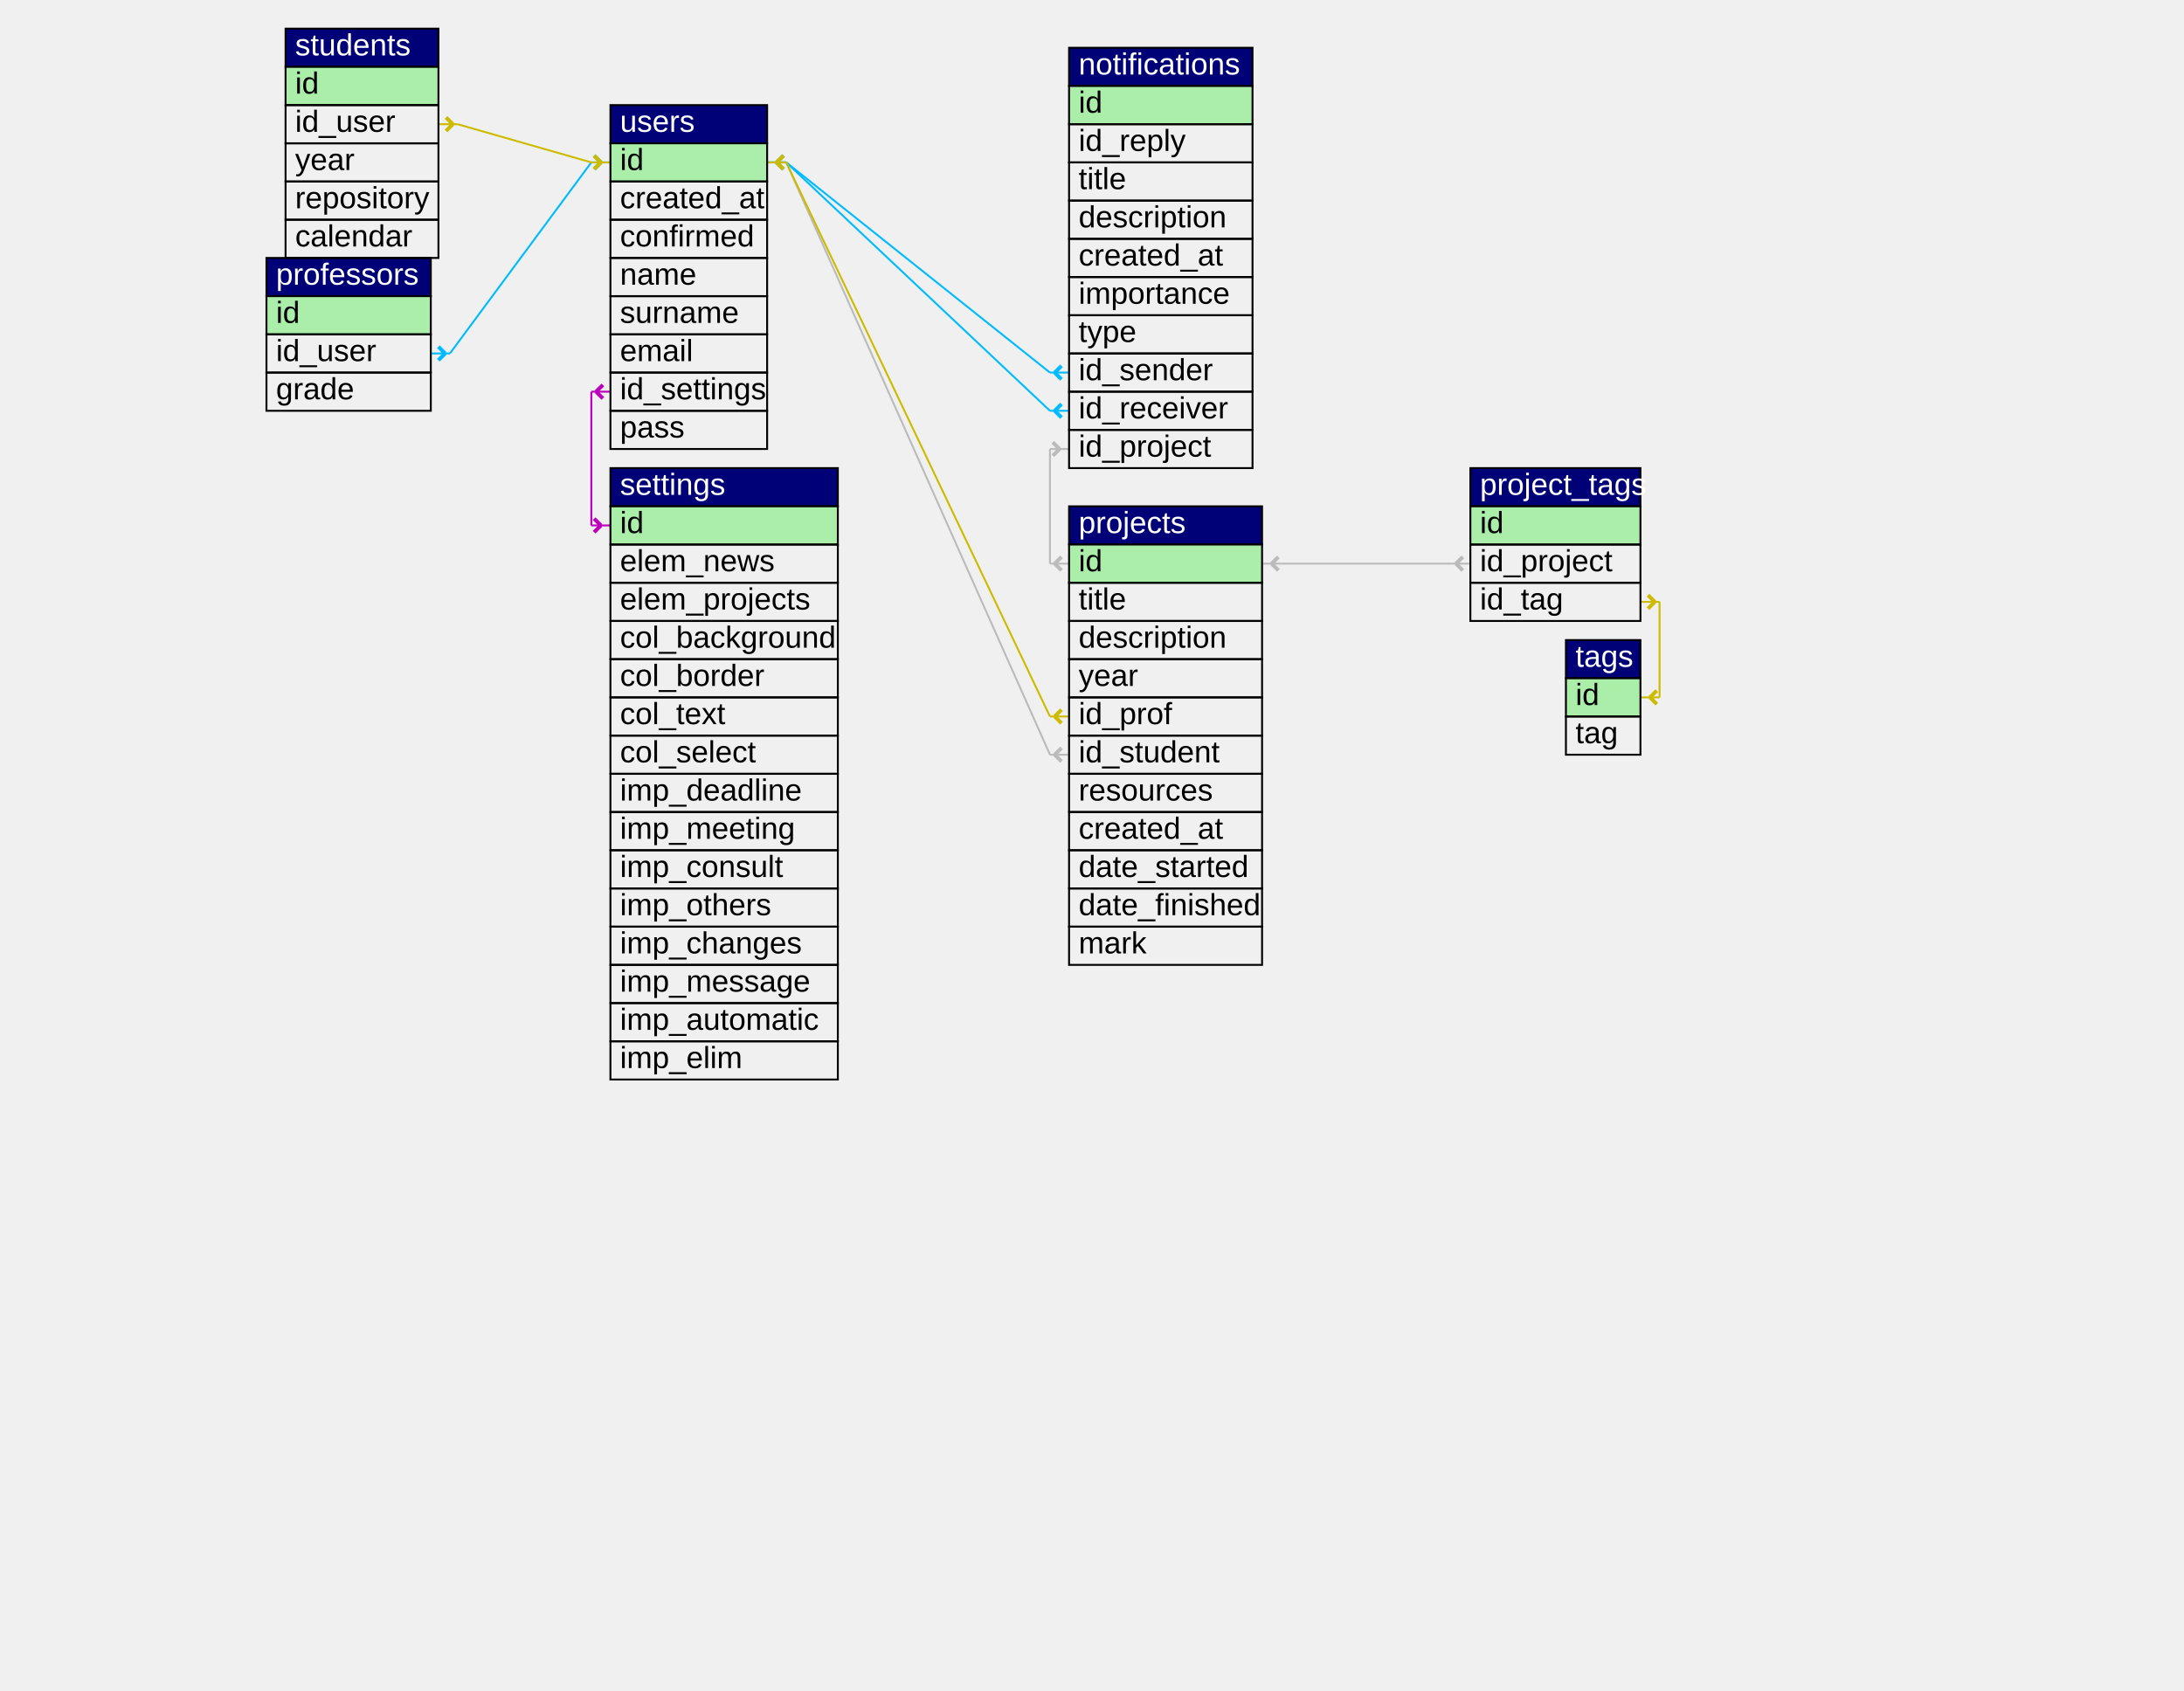
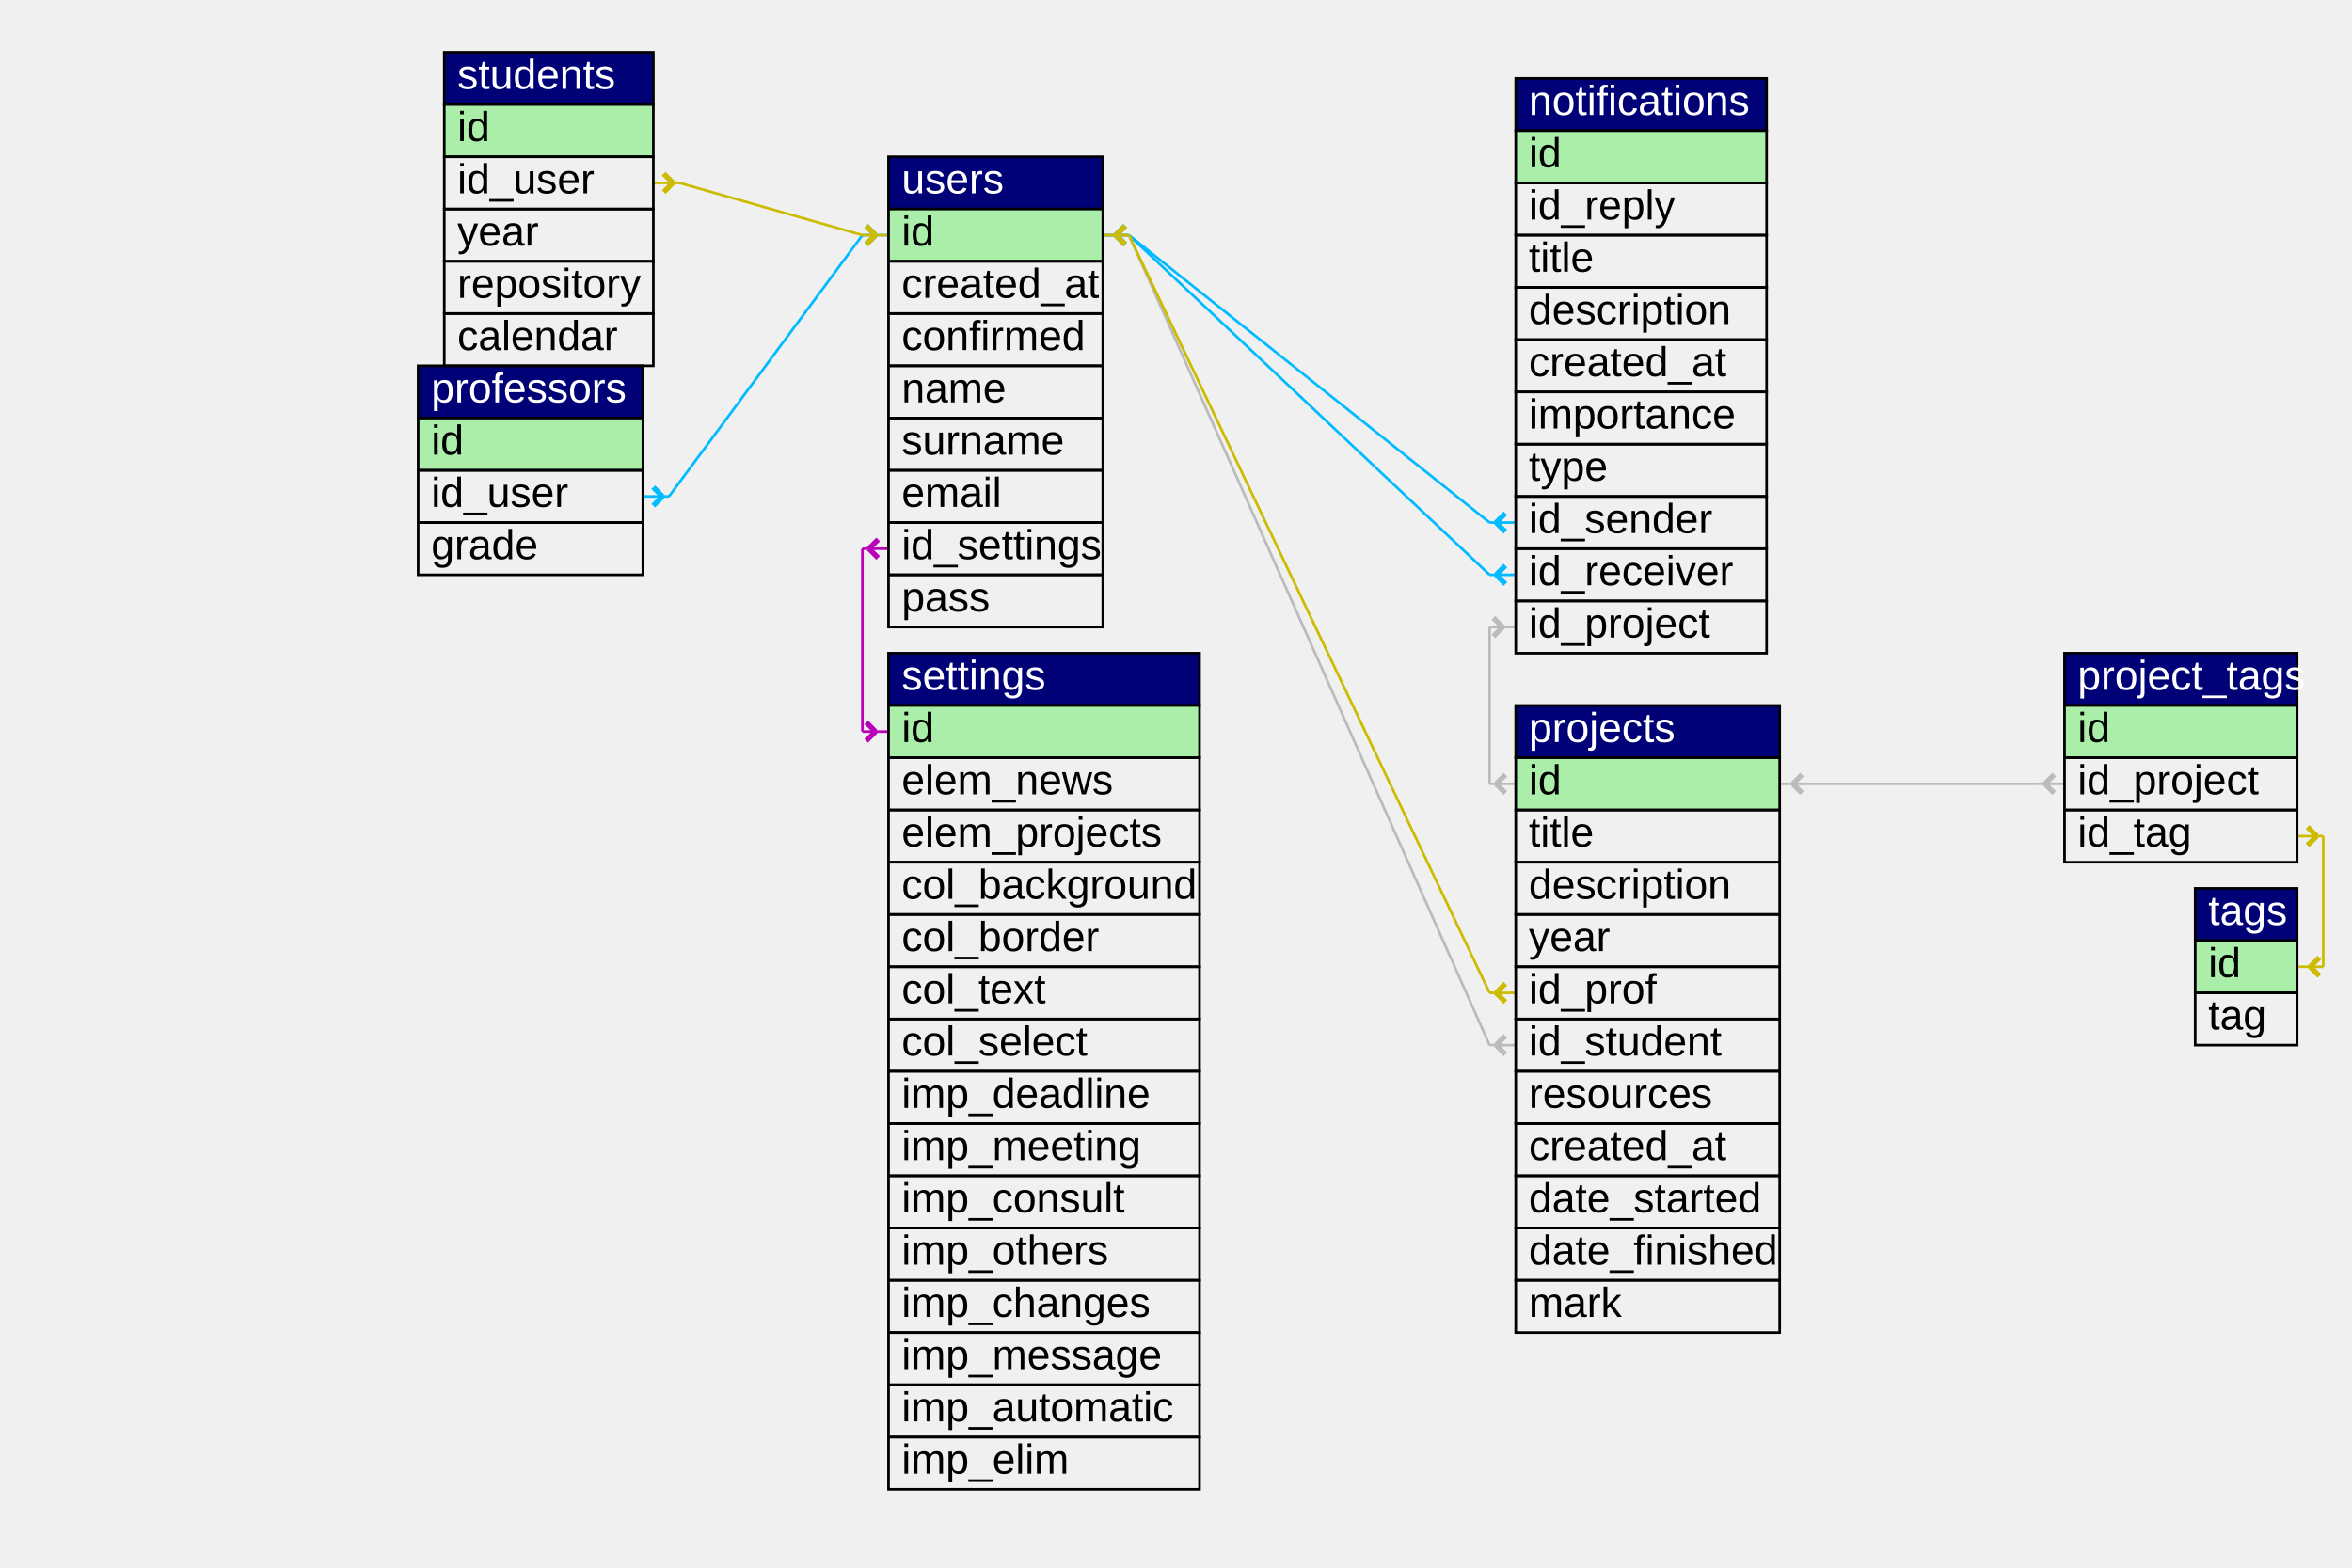
- <svg xmlns="http://www.w3.org/2000/svg" viewBox="145 305 894 885" width="749px" height="580px" version="1.1">
+ <svg xmlns="http://www.w3.org/2000/svg" viewBox="300 300 300 600" width="1500px" height="1000px" version="1.1">
  <line x1="580" y1="500" x2="570" y2="500" style="stroke:#0bf;stroke-width:1;" />
  <line x1="432" y1="390" x2="422" y2="390" style="stroke:#0bf;stroke-width:1;" />
  <line x1="570" y1="500" x2="432" y2="390" style="stroke:#0bf;stroke-width:1;" />
  <line x1="572.5" y1="500" x2="576.036" y2="503.536" style="stroke:#0bf;stroke-width:2;" />
  <line x1="572.5" y1="500" x2="576.036" y2="496.464" style="stroke:#0bf;stroke-width:2;" />
  <line x1="427" y1="390" x2="430.536" y2="393.536" style="stroke:#0bf;stroke-width:2;" />
  <line x1="427" y1="390" x2="430.536" y2="386.464" style="stroke:#0bf;stroke-width:2;" />
  <line x1="580" y1="520" x2="570" y2="520" style="stroke:#0bf;stroke-width:1;" />
  <line x1="432" y1="390" x2="422" y2="390" style="stroke:#0bf;stroke-width:1;" />
  <line x1="570" y1="520" x2="432" y2="390" style="stroke:#0bf;stroke-width:1;" />
  <line x1="572.5" y1="520" x2="576.036" y2="523.536" style="stroke:#0bf;stroke-width:2;" />
  <line x1="572.5" y1="520" x2="576.036" y2="516.464" style="stroke:#0bf;stroke-width:2;" />
  <line x1="427" y1="390" x2="430.536" y2="393.536" style="stroke:#0bf;stroke-width:2;" />
  <line x1="427" y1="390" x2="430.536" y2="386.464" style="stroke:#0bf;stroke-width:2;" />
  <line x1="246" y1="490" x2="256" y2="490" style="stroke:#0bf;stroke-width:1;" />
  <line x1="330" y1="390" x2="340" y2="390" style="stroke:#0bf;stroke-width:1;" />
  <line x1="256" y1="490" x2="330" y2="390" style="stroke:#0bf;stroke-width:1;" />
  <line x1="253.5" y1="490" x2="249.964" y2="493.536" style="stroke:#0bf;stroke-width:2;" />
  <line x1="253.5" y1="490" x2="249.964" y2="486.464" style="stroke:#0bf;stroke-width:2;" />
  <line x1="335" y1="390" x2="331.464" y2="393.536" style="stroke:#0bf;stroke-width:2;" />
  <line x1="335" y1="390" x2="331.464" y2="386.464" style="stroke:#0bf;stroke-width:2;" />
  <line x1="580" y1="700" x2="570" y2="700" style="stroke:#bbb;stroke-width:1;" />
  <line x1="432" y1="390" x2="422" y2="390" style="stroke:#bbb;stroke-width:1;" />
  <line x1="570" y1="700" x2="432" y2="390" style="stroke:#bbb;stroke-width:1;" />
  <line x1="572.5" y1="700" x2="576.036" y2="703.536" style="stroke:#bbb;stroke-width:2;" />
  <line x1="572.5" y1="700" x2="576.036" y2="696.464" style="stroke:#bbb;stroke-width:2;" />
  <line x1="427" y1="390" x2="430.536" y2="393.536" style="stroke:#bbb;stroke-width:2;" />
  <line x1="427" y1="390" x2="430.536" y2="386.464" style="stroke:#bbb;stroke-width:2;" />
  <line x1="580" y1="680" x2="570" y2="680" style="stroke:#cb0;stroke-width:1;" />
  <line x1="432" y1="390" x2="422" y2="390" style="stroke:#cb0;stroke-width:1;" />
  <line x1="570" y1="680" x2="432" y2="390" style="stroke:#cb0;stroke-width:1;" />
  <line x1="572.5" y1="680" x2="576.036" y2="683.536" style="stroke:#cb0;stroke-width:2;" />
  <line x1="572.5" y1="680" x2="576.036" y2="676.464" style="stroke:#cb0;stroke-width:2;" />
  <line x1="427" y1="390" x2="430.536" y2="393.536" style="stroke:#cb0;stroke-width:2;" />
  <line x1="427" y1="390" x2="430.536" y2="386.464" style="stroke:#cb0;stroke-width:2;" />
  <line x1="580" y1="600" x2="570" y2="600" style="stroke:#bbb;stroke-width:1;" />
  <line x1="570" y1="540" x2="580" y2="540" style="stroke:#bbb;stroke-width:1;" />
  <line x1="570" y1="600" x2="570" y2="540" style="stroke:#bbb;stroke-width:1;" />
  <line x1="572.5" y1="600" x2="576.036" y2="603.536" style="stroke:#bbb;stroke-width:2;" />
  <line x1="572.5" y1="600" x2="576.036" y2="596.464" style="stroke:#bbb;stroke-width:2;" />
  <line x1="575" y1="540" x2="571.464" y2="543.536" style="stroke:#bbb;stroke-width:2;" />
  <line x1="575" y1="540" x2="571.464" y2="536.464" style="stroke:#bbb;stroke-width:2;" />
  <line x1="790" y1="600" x2="780" y2="600" style="stroke:#bbb;stroke-width:1;" />
  <line x1="691" y1="600" x2="681" y2="600" style="stroke:#bbb;stroke-width:1;" />
  <line x1="780" y1="600" x2="691" y2="600" style="stroke:#bbb;stroke-width:1;" />
  <line x1="782.5" y1="600" x2="786.036" y2="603.536" style="stroke:#bbb;stroke-width:2;" />
  <line x1="782.5" y1="600" x2="786.036" y2="596.464" style="stroke:#bbb;stroke-width:2;" />
  <line x1="686" y1="600" x2="689.536" y2="603.536" style="stroke:#bbb;stroke-width:2;" />
  <line x1="686" y1="600" x2="689.536" y2="596.464" style="stroke:#bbb;stroke-width:2;" />
  <line x1="879" y1="620" x2="889" y2="620" style="stroke:#cb0;stroke-width:1;" />
  <line x1="889" y1="670" x2="879" y2="670" style="stroke:#cb0;stroke-width:1;" />
  <line x1="889" y1="620" x2="889" y2="670" style="stroke:#cb0;stroke-width:1;" />
  <line x1="886.5" y1="620" x2="882.964" y2="623.536" style="stroke:#cb0;stroke-width:2;" />
  <line x1="886.5" y1="620" x2="882.964" y2="616.464" style="stroke:#cb0;stroke-width:2;" />
  <line x1="884" y1="670" x2="887.536" y2="673.536" style="stroke:#cb0;stroke-width:2;" />
  <line x1="884" y1="670" x2="887.536" y2="666.464" style="stroke:#cb0;stroke-width:2;" />
  <line x1="250" y1="370" x2="260" y2="370" style="stroke:#cb0;stroke-width:1;" />
  <line x1="330" y1="390" x2="340" y2="390" style="stroke:#cb0;stroke-width:1;" />
  <line x1="260" y1="370" x2="330" y2="390" style="stroke:#cb0;stroke-width:1;" />
  <line x1="257.5" y1="370" x2="253.964" y2="373.536" style="stroke:#cb0;stroke-width:2;" />
  <line x1="257.5" y1="370" x2="253.964" y2="366.464" style="stroke:#cb0;stroke-width:2;" />
  <line x1="335" y1="390" x2="331.464" y2="393.536" style="stroke:#cb0;stroke-width:2;" />
  <line x1="335" y1="390" x2="331.464" y2="386.464" style="stroke:#cb0;stroke-width:2;" />
  <line x1="340" y1="510" x2="330" y2="510" style="stroke:#b0b;stroke-width:1;" />
  <line x1="330" y1="580" x2="340" y2="580" style="stroke:#b0b;stroke-width:1;" />
  <line x1="330" y1="510" x2="330" y2="580" style="stroke:#b0b;stroke-width:1;" />
  <line x1="332.5" y1="510" x2="336.036" y2="513.536" style="stroke:#b0b;stroke-width:2;" />
  <line x1="332.5" y1="510" x2="336.036" y2="506.464" style="stroke:#b0b;stroke-width:2;" />
  <line x1="335" y1="580" x2="331.464" y2="583.536" style="stroke:#b0b;stroke-width:2;" />
  <line x1="335" y1="580" x2="331.464" y2="576.464" style="stroke:#b0b;stroke-width:2;" />
  <rect width="96" height="20" x="580" y="330" style="fill:#007;stroke:black;" />
  <text width="96" height="20" x="585" y="344" style="fill:#fff;" font-family="Arial" font-size="16px"> notifications</text>
  <rect width="96" height="20" x="580" y="350" style="fill:#aea;stroke:black;" />
  <text width="96" height="20" x="585" y="364" style="fill:black;" font-family="Arial" font-size="16px">id</text>
  <rect width="96" height="20" x="580" y="370" style="fill:none;stroke:black;" />
  <text width="96" height="20" x="585" y="384" style="fill:black;" font-family="Arial" font-size="16px">id_reply</text>
  <rect width="96" height="20" x="580" y="390" style="fill:none;stroke:black;" />
  <text width="96" height="20" x="585" y="404" style="fill:black;" font-family="Arial" font-size="16px">title</text>
  <rect width="96" height="20" x="580" y="410" style="fill:none;stroke:black;" />
  <text width="96" height="20" x="585" y="424" style="fill:black;" font-family="Arial" font-size="16px">description</text>
  <rect width="96" height="20" x="580" y="430" style="fill:none;stroke:black;" />
  <text width="96" height="20" x="585" y="444" style="fill:black;" font-family="Arial" font-size="16px">created_at</text>
  <rect width="96" height="20" x="580" y="450" style="fill:none;stroke:black;" />
  <text width="96" height="20" x="585" y="464" style="fill:black;" font-family="Arial" font-size="16px">importance</text>
  <rect width="96" height="20" x="580" y="470" style="fill:none;stroke:black;" />
  <text width="96" height="20" x="585" y="484" style="fill:black;" font-family="Arial" font-size="16px">type</text>
  <rect width="96" height="20" x="580" y="490" style="fill:none;stroke:black;" />
  <text width="96" height="20" x="585" y="504" style="fill:black;" font-family="Arial" font-size="16px">id_sender</text>
  <rect width="96" height="20" x="580" y="510" style="fill:none;stroke:black;" />
  <text width="96" height="20" x="585" y="524" style="fill:black;" font-family="Arial" font-size="16px">id_receiver</text>
  <rect width="96" height="20" x="580" y="530" style="fill:none;stroke:black;" />
  <text width="96" height="20" x="585" y="544" style="fill:black;" font-family="Arial" font-size="16px">id_project</text>
  <rect width="86" height="20" x="160" y="440" style="fill:#007;stroke:black;" />
  <text width="86" height="20" x="165" y="454" style="fill:#fff;" font-family="Arial" font-size="16px"> professors</text>
  <rect width="86" height="20" x="160" y="460" style="fill:#aea;stroke:black;" />
  <text width="86" height="20" x="165" y="474" style="fill:black;" font-family="Arial" font-size="16px">id</text>
  <rect width="86" height="20" x="160" y="480" style="fill:none;stroke:black;" />
  <text width="86" height="20" x="165" y="494" style="fill:black;" font-family="Arial" font-size="16px">id_user</text>
  <rect width="86" height="20" x="160" y="500" style="fill:none;stroke:black;" />
  <text width="86" height="20" x="165" y="514" style="fill:black;" font-family="Arial" font-size="16px">grade</text>
  <rect width="101" height="20" x="580" y="570" style="fill:#007;stroke:black;" />
  <text width="101" height="20" x="585" y="584" style="fill:#fff;" font-family="Arial" font-size="16px"> projects</text>
  <rect width="101" height="20" x="580" y="590" style="fill:#aea;stroke:black;" />
  <text width="101" height="20" x="585" y="604" style="fill:black;" font-family="Arial" font-size="16px">id</text>
  <rect width="101" height="20" x="580" y="610" style="fill:none;stroke:black;" />
  <text width="101" height="20" x="585" y="624" style="fill:black;" font-family="Arial" font-size="16px">title</text>
  <rect width="101" height="20" x="580" y="630" style="fill:none;stroke:black;" />
  <text width="101" height="20" x="585" y="644" style="fill:black;" font-family="Arial" font-size="16px">description</text>
  <rect width="101" height="20" x="580" y="650" style="fill:none;stroke:black;" />
  <text width="101" height="20" x="585" y="664" style="fill:black;" font-family="Arial" font-size="16px">year</text>
  <rect width="101" height="20" x="580" y="670" style="fill:none;stroke:black;" />
  <text width="101" height="20" x="585" y="684" style="fill:black;" font-family="Arial" font-size="16px">id_prof</text>
  <rect width="101" height="20" x="580" y="690" style="fill:none;stroke:black;" />
  <text width="101" height="20" x="585" y="704" style="fill:black;" font-family="Arial" font-size="16px">id_student</text>
  <rect width="101" height="20" x="580" y="710" style="fill:none;stroke:black;" />
  <text width="101" height="20" x="585" y="724" style="fill:black;" font-family="Arial" font-size="16px">resources</text>
  <rect width="101" height="20" x="580" y="730" style="fill:none;stroke:black;" />
  <text width="101" height="20" x="585" y="744" style="fill:black;" font-family="Arial" font-size="16px">created_at</text>
  <rect width="101" height="20" x="580" y="750" style="fill:none;stroke:black;" />
  <text width="101" height="20" x="585" y="764" style="fill:black;" font-family="Arial" font-size="16px">date_started</text>
  <rect width="101" height="20" x="580" y="770" style="fill:none;stroke:black;" />
  <text width="101" height="20" x="585" y="784" style="fill:black;" font-family="Arial" font-size="16px">date_finished</text>
  <rect width="101" height="20" x="580" y="790" style="fill:none;stroke:black;" />
  <text width="101" height="20" x="585" y="804" style="fill:black;" font-family="Arial" font-size="16px">mark</text>
  <rect width="89" height="20" x="790" y="550" style="fill:#007;stroke:black;" />
  <text width="89" height="20" x="795" y="564" style="fill:#fff;" font-family="Arial" font-size="16px"> project_tags</text>
  <rect width="89" height="20" x="790" y="570" style="fill:#aea;stroke:black;" />
  <text width="89" height="20" x="795" y="584" style="fill:black;" font-family="Arial" font-size="16px">id</text>
  <rect width="89" height="20" x="790" y="590" style="fill:none;stroke:black;" />
  <text width="89" height="20" x="795" y="604" style="fill:black;" font-family="Arial" font-size="16px">id_project</text>
  <rect width="89" height="20" x="790" y="610" style="fill:none;stroke:black;" />
  <text width="89" height="20" x="795" y="624" style="fill:black;" font-family="Arial" font-size="16px">id_tag</text>
  <rect width="119" height="20" x="340" y="550" style="fill:#007;stroke:black;" />
  <text width="119" height="20" x="345" y="564" style="fill:#fff;" font-family="Arial" font-size="16px"> settings</text>
  <rect width="119" height="20" x="340" y="570" style="fill:#aea;stroke:black;" />
  <text width="119" height="20" x="345" y="584" style="fill:black;" font-family="Arial" font-size="16px">id</text>
  <rect width="119" height="20" x="340" y="590" style="fill:none;stroke:black;" />
  <text width="119" height="20" x="345" y="604" style="fill:black;" font-family="Arial" font-size="16px">elem_news</text>
  <rect width="119" height="20" x="340" y="610" style="fill:none;stroke:black;" />
  <text width="119" height="20" x="345" y="624" style="fill:black;" font-family="Arial" font-size="16px">elem_projects</text>
  <rect width="119" height="20" x="340" y="630" style="fill:none;stroke:black;" />
  <text width="119" height="20" x="345" y="644" style="fill:black;" font-family="Arial" font-size="16px">col_background</text>
  <rect width="119" height="20" x="340" y="650" style="fill:none;stroke:black;" />
  <text width="119" height="20" x="345" y="664" style="fill:black;" font-family="Arial" font-size="16px">col_border</text>
  <rect width="119" height="20" x="340" y="670" style="fill:none;stroke:black;" />
  <text width="119" height="20" x="345" y="684" style="fill:black;" font-family="Arial" font-size="16px">col_text</text>
  <rect width="119" height="20" x="340" y="690" style="fill:none;stroke:black;" />
  <text width="119" height="20" x="345" y="704" style="fill:black;" font-family="Arial" font-size="16px">col_select</text>
  <rect width="119" height="20" x="340" y="710" style="fill:none;stroke:black;" />
  <text width="119" height="20" x="345" y="724" style="fill:black;" font-family="Arial" font-size="16px">imp_deadline</text>
  <rect width="119" height="20" x="340" y="730" style="fill:none;stroke:black;" />
  <text width="119" height="20" x="345" y="744" style="fill:black;" font-family="Arial" font-size="16px">imp_meeting</text>
  <rect width="119" height="20" x="340" y="750" style="fill:none;stroke:black;" />
  <text width="119" height="20" x="345" y="764" style="fill:black;" font-family="Arial" font-size="16px">imp_consult</text>
  <rect width="119" height="20" x="340" y="770" style="fill:none;stroke:black;" />
  <text width="119" height="20" x="345" y="784" style="fill:black;" font-family="Arial" font-size="16px">imp_others</text>
  <rect width="119" height="20" x="340" y="790" style="fill:none;stroke:black;" />
  <text width="119" height="20" x="345" y="804" style="fill:black;" font-family="Arial" font-size="16px">imp_changes</text>
  <rect width="119" height="20" x="340" y="810" style="fill:none;stroke:black;" />
  <text width="119" height="20" x="345" y="824" style="fill:black;" font-family="Arial" font-size="16px">imp_message</text>
  <rect width="119" height="20" x="340" y="830" style="fill:none;stroke:black;" />
  <text width="119" height="20" x="345" y="844" style="fill:black;" font-family="Arial" font-size="16px">imp_automatic</text>
  <rect width="119" height="20" x="340" y="850" style="fill:none;stroke:black;" />
  <text width="119" height="20" x="345" y="864" style="fill:black;" font-family="Arial" font-size="16px">imp_elim</text>
  <rect width="80" height="20" x="170" y="320" style="fill:#007;stroke:black;" />
  <text width="80" height="20" x="175" y="334" style="fill:#fff;" font-family="Arial" font-size="16px"> students</text>
  <rect width="80" height="20" x="170" y="340" style="fill:#aea;stroke:black;" />
  <text width="80" height="20" x="175" y="354" style="fill:black;" font-family="Arial" font-size="16px">id</text>
  <rect width="80" height="20" x="170" y="360" style="fill:none;stroke:black;" />
  <text width="80" height="20" x="175" y="374" style="fill:black;" font-family="Arial" font-size="16px">id_user</text>
  <rect width="80" height="20" x="170" y="380" style="fill:none;stroke:black;" />
  <text width="80" height="20" x="175" y="394" style="fill:black;" font-family="Arial" font-size="16px">year</text>
  <rect width="80" height="20" x="170" y="400" style="fill:none;stroke:black;" />
  <text width="80" height="20" x="175" y="414" style="fill:black;" font-family="Arial" font-size="16px">repository</text>
  <rect width="80" height="20" x="170" y="420" style="fill:none;stroke:black;" />
  <text width="80" height="20" x="175" y="434" style="fill:black;" font-family="Arial" font-size="16px">calendar</text>
  <rect width="39" height="20" x="840" y="640" style="fill:#007;stroke:black;" />
  <text width="39" height="20" x="845" y="654" style="fill:#fff;" font-family="Arial" font-size="16px"> tags</text>
  <rect width="39" height="20" x="840" y="660" style="fill:#aea;stroke:black;" />
  <text width="39" height="20" x="845" y="674" style="fill:black;" font-family="Arial" font-size="16px">id</text>
  <rect width="39" height="20" x="840" y="680" style="fill:none;stroke:black;" />
  <text width="39" height="20" x="845" y="694" style="fill:black;" font-family="Arial" font-size="16px">tag</text>
  <rect width="82" height="20" x="340" y="360" style="fill:#007;stroke:black;" />
  <text width="82" height="20" x="345" y="374" style="fill:#fff;" font-family="Arial" font-size="16px"> users</text>
  <rect width="82" height="20" x="340" y="380" style="fill:#aea;stroke:black;" />
  <text width="82" height="20" x="345" y="394" style="fill:black;" font-family="Arial" font-size="16px">id</text>
  <rect width="82" height="20" x="340" y="400" style="fill:none;stroke:black;" />
  <text width="82" height="20" x="345" y="414" style="fill:black;" font-family="Arial" font-size="16px">created_at</text>
  <rect width="82" height="20" x="340" y="420" style="fill:none;stroke:black;" />
  <text width="82" height="20" x="345" y="434" style="fill:black;" font-family="Arial" font-size="16px">confirmed</text>
  <rect width="82" height="20" x="340" y="440" style="fill:none;stroke:black;" />
  <text width="82" height="20" x="345" y="454" style="fill:black;" font-family="Arial" font-size="16px">name</text>
  <rect width="82" height="20" x="340" y="460" style="fill:none;stroke:black;" />
  <text width="82" height="20" x="345" y="474" style="fill:black;" font-family="Arial" font-size="16px">surname</text>
  <rect width="82" height="20" x="340" y="480" style="fill:none;stroke:black;" />
  <text width="82" height="20" x="345" y="494" style="fill:black;" font-family="Arial" font-size="16px">email</text>
  <rect width="82" height="20" x="340" y="500" style="fill:none;stroke:black;" />
  <text width="82" height="20" x="345" y="514" style="fill:black;" font-family="Arial" font-size="16px">id_settings</text>
  <rect width="82" height="20" x="340" y="520" style="fill:none;stroke:black;" />
  <text width="82" height="20" x="345" y="534" style="fill:black;" font-family="Arial" font-size="16px">pass</text>
</svg>
